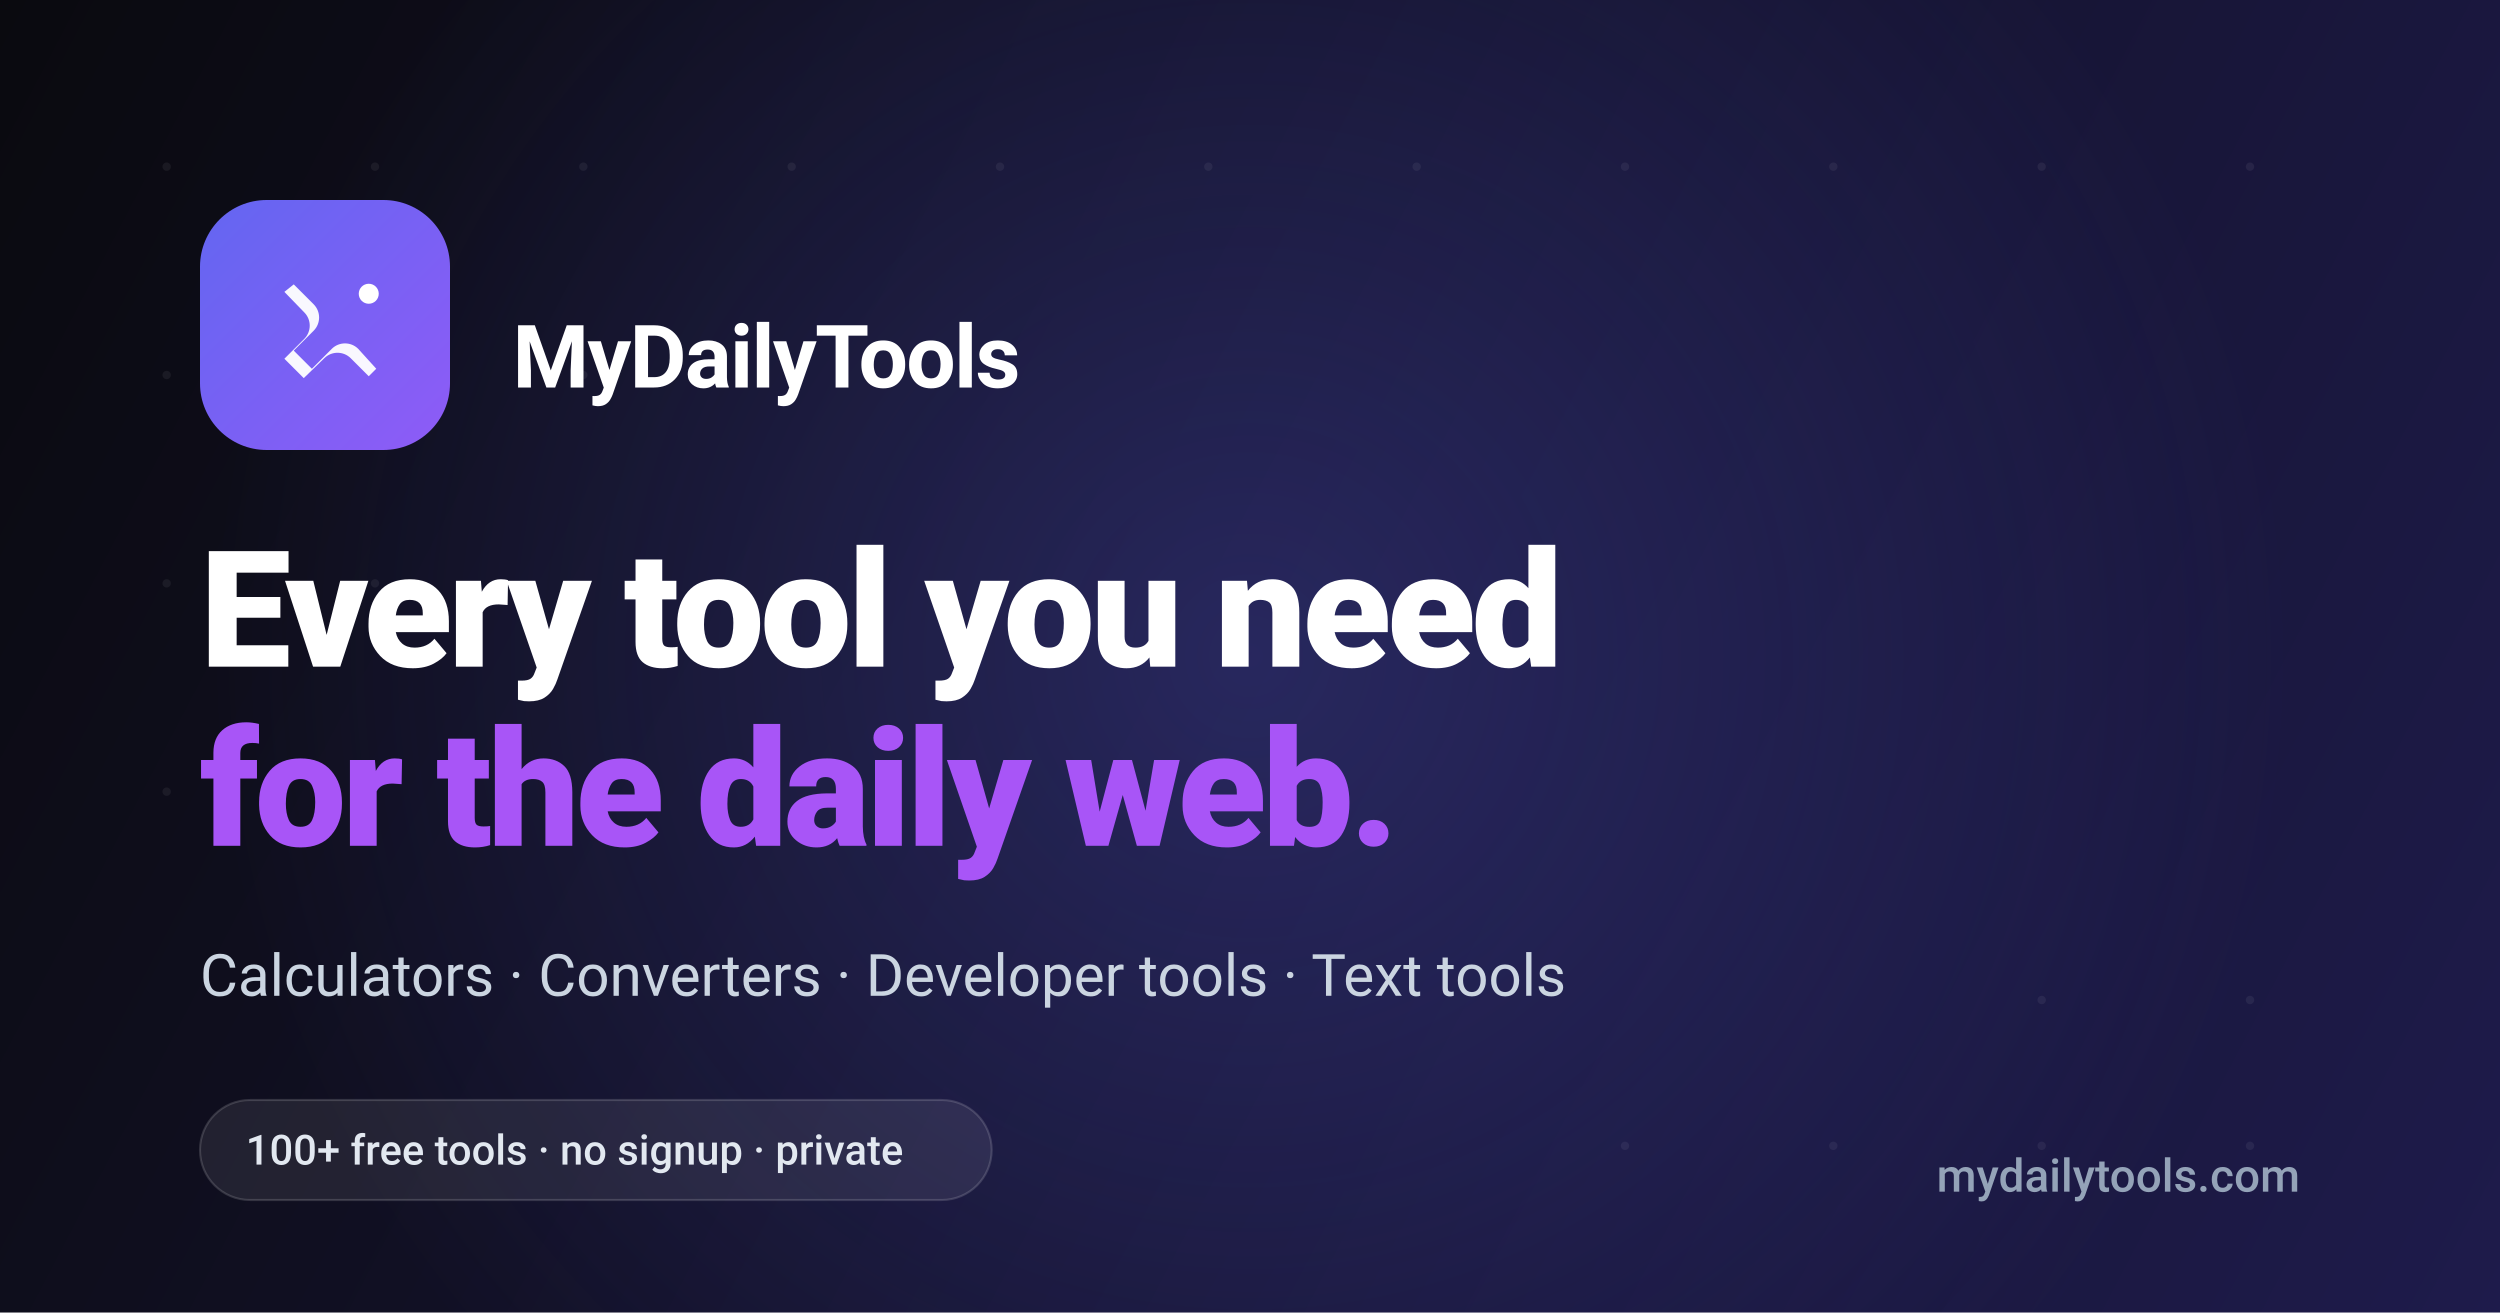
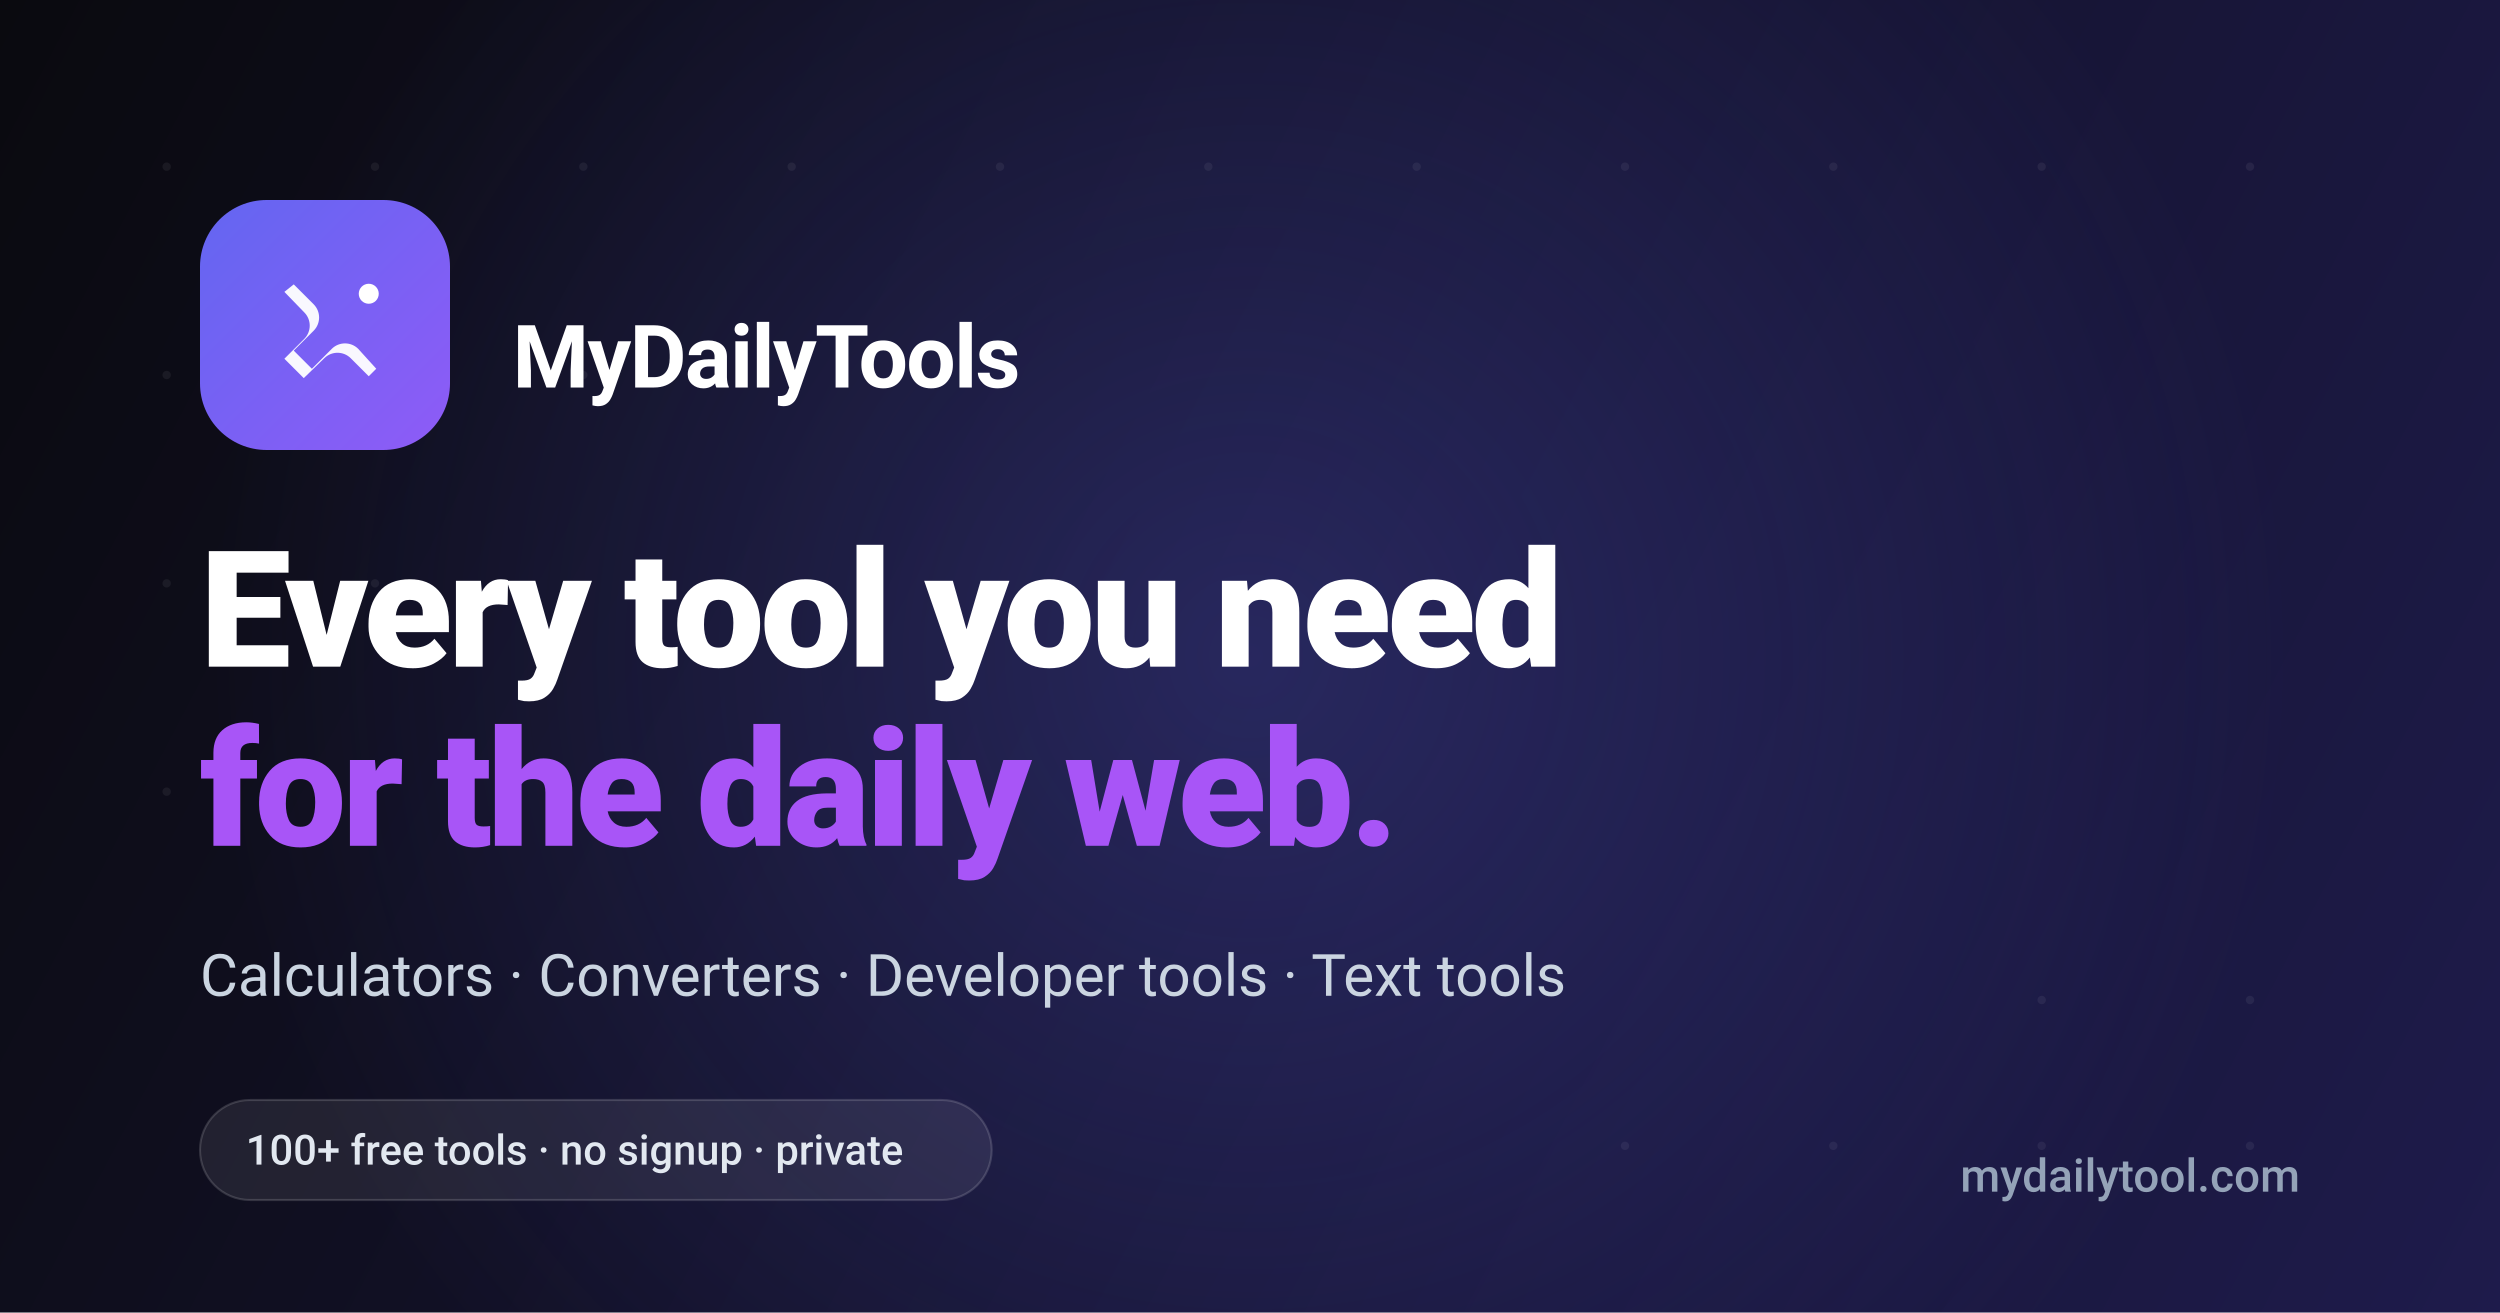
<svg xmlns="http://www.w3.org/2000/svg" viewBox="0 0 1200 630" font-family="-apple-system, BlinkMacSystemFont, 'Segoe UI', Roboto, sans-serif">
  <defs>
    <linearGradient id="bg" x1="0" y1="0" x2="1200" y2="630" gradientUnits="userSpaceOnUse">
      <stop offset="0%" stop-color="#0a0a0f" />
      <stop offset="100%" stop-color="#1e1b4b" />
    </linearGradient>
    <linearGradient id="brand" x1="0" y1="0" x2="200" y2="200" gradientUnits="userSpaceOnUse">
      <stop offset="0%" stop-color="#6366f1" />
      <stop offset="55%" stop-color="#8b5cf6" />
      <stop offset="100%" stop-color="#a855f7" />
    </linearGradient>
    <radialGradient id="glow" cx="600" cy="315" r="500" gradientUnits="userSpaceOnUse">
      <stop offset="0%" stop-color="#6366f1" stop-opacity="0.25" />
      <stop offset="100%" stop-color="#6366f1" stop-opacity="0" />
    </radialGradient>
  </defs>
  <rect width="1200" height="630" fill="url(#bg)" />
  <rect width="1200" height="630" fill="url(#glow)" />
  <g opacity="0.06" fill="#fff">
    <circle cx="80" cy="80" r="2" />
    <circle cx="180" cy="80" r="2" />
    <circle cx="280" cy="80" r="2" />
    <circle cx="380" cy="80" r="2" />
    <circle cx="480" cy="80" r="2" />
    <circle cx="580" cy="80" r="2" />
    <circle cx="680" cy="80" r="2" />
    <circle cx="780" cy="80" r="2" />
    <circle cx="880" cy="80" r="2" />
    <circle cx="980" cy="80" r="2" />
    <circle cx="1080" cy="80" r="2" />
    <circle cx="80" cy="180" r="2" />
    <circle cx="180" cy="180" r="2" />
    <circle cx="280" cy="180" r="2" />
    <circle cx="380" cy="180" r="2" />
    <circle cx="80" cy="280" r="2" />
    <circle cx="180" cy="280" r="2" />
    <circle cx="80" cy="380" r="2" />
    <circle cx="980" cy="480" r="2" />
    <circle cx="1080" cy="480" r="2" />
    <circle cx="780" cy="550" r="2" />
    <circle cx="880" cy="550" r="2" />
    <circle cx="980" cy="550" r="2" />
    <circle cx="1080" cy="550" r="2" />
  </g>
  <g transform="translate(96, 96)">
    <rect x="0" y="0" width="120" height="120" rx="32" fill="url(#brand)" />
    <g transform="translate(15, 15) scale(3.0)">
      <path d="M10 8.5l3.2 3.2a3 3 0 010 4.2L10 19.1l2.9 2.9 3.2-3.2a3 3 0 014.2 0L23.2 22 22 23.2l-2.9-2.9a3 3 0 00-4.2 0L11.6 23.5 8.5 20.4l3.2-3.2a3 3 0 000-4.2L8.5 9.7 10 8.5z" fill="#fff" fill-opacity="0.95" />
      <circle cx="22" cy="10" r="1.6" fill="#fff" />
    </g>
  </g>
  <text x="246" y="186" font-size="42" font-weight="600" fill="#fff" letter-spacing="-0.02em">MyDailyTools</text>
  <text x="96" y="320" font-size="78" font-weight="800" fill="#fff" letter-spacing="-0.025em">Every tool you need</text>
  <text x="96" y="406" font-size="78" font-weight="800" letter-spacing="-0.025em" fill="url(#brand)">for the daily web.</text>
  <text x="96" y="478" font-size="28" font-weight="400" fill="#cbd5e1">Calculators · Converters · Developer tools · Text tools</text>
  <rect x="96" y="528" width="380" height="48" rx="24" fill="rgba(255,255,255,0.08)" stroke="rgba(255,255,255,0.15)" />
  <text x="118" y="559" font-size="20" font-weight="500" fill="#e2e8f0">100+ free tools · no signup · private</text>
-   <text x="1104" y="572" font-size="22" font-weight="500" fill="#94a3b8" text-anchor="end">mydailytools.com</text>
+   <text x="1104" y="572" font-size="22" font-weight="500" fill="#94a3b8" text-anchor="end">mydailytool.com</text>
</svg>
